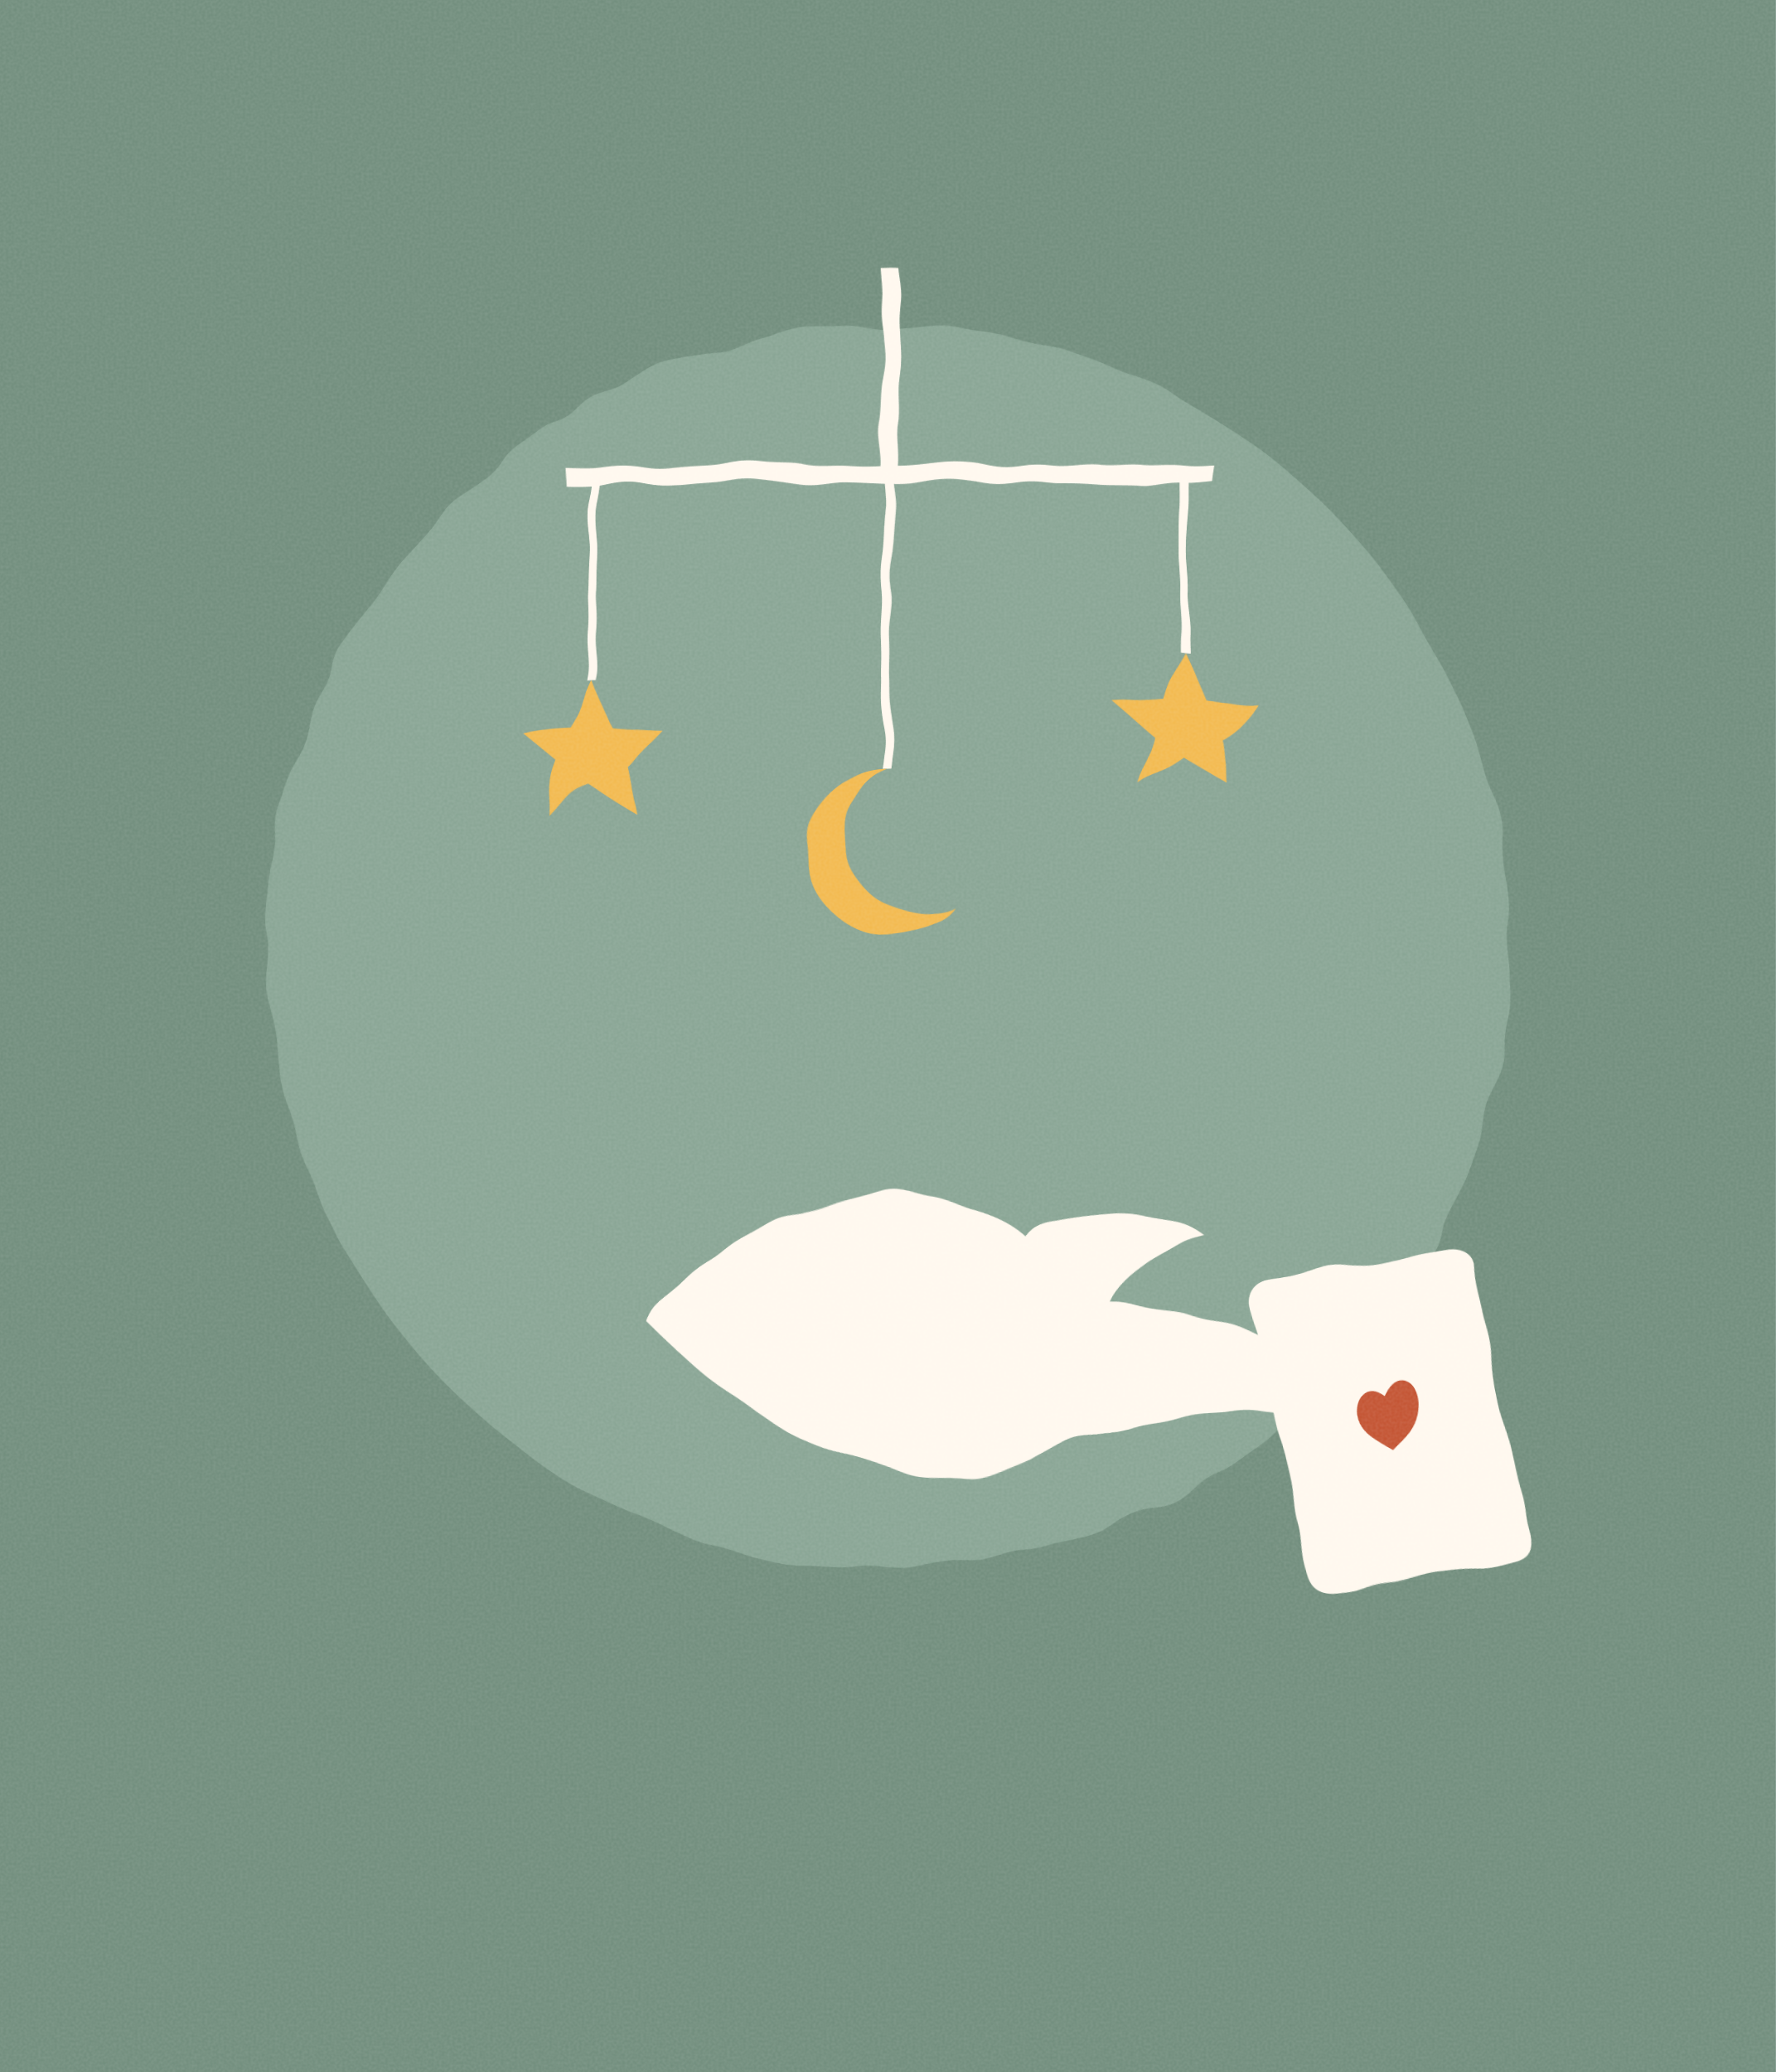
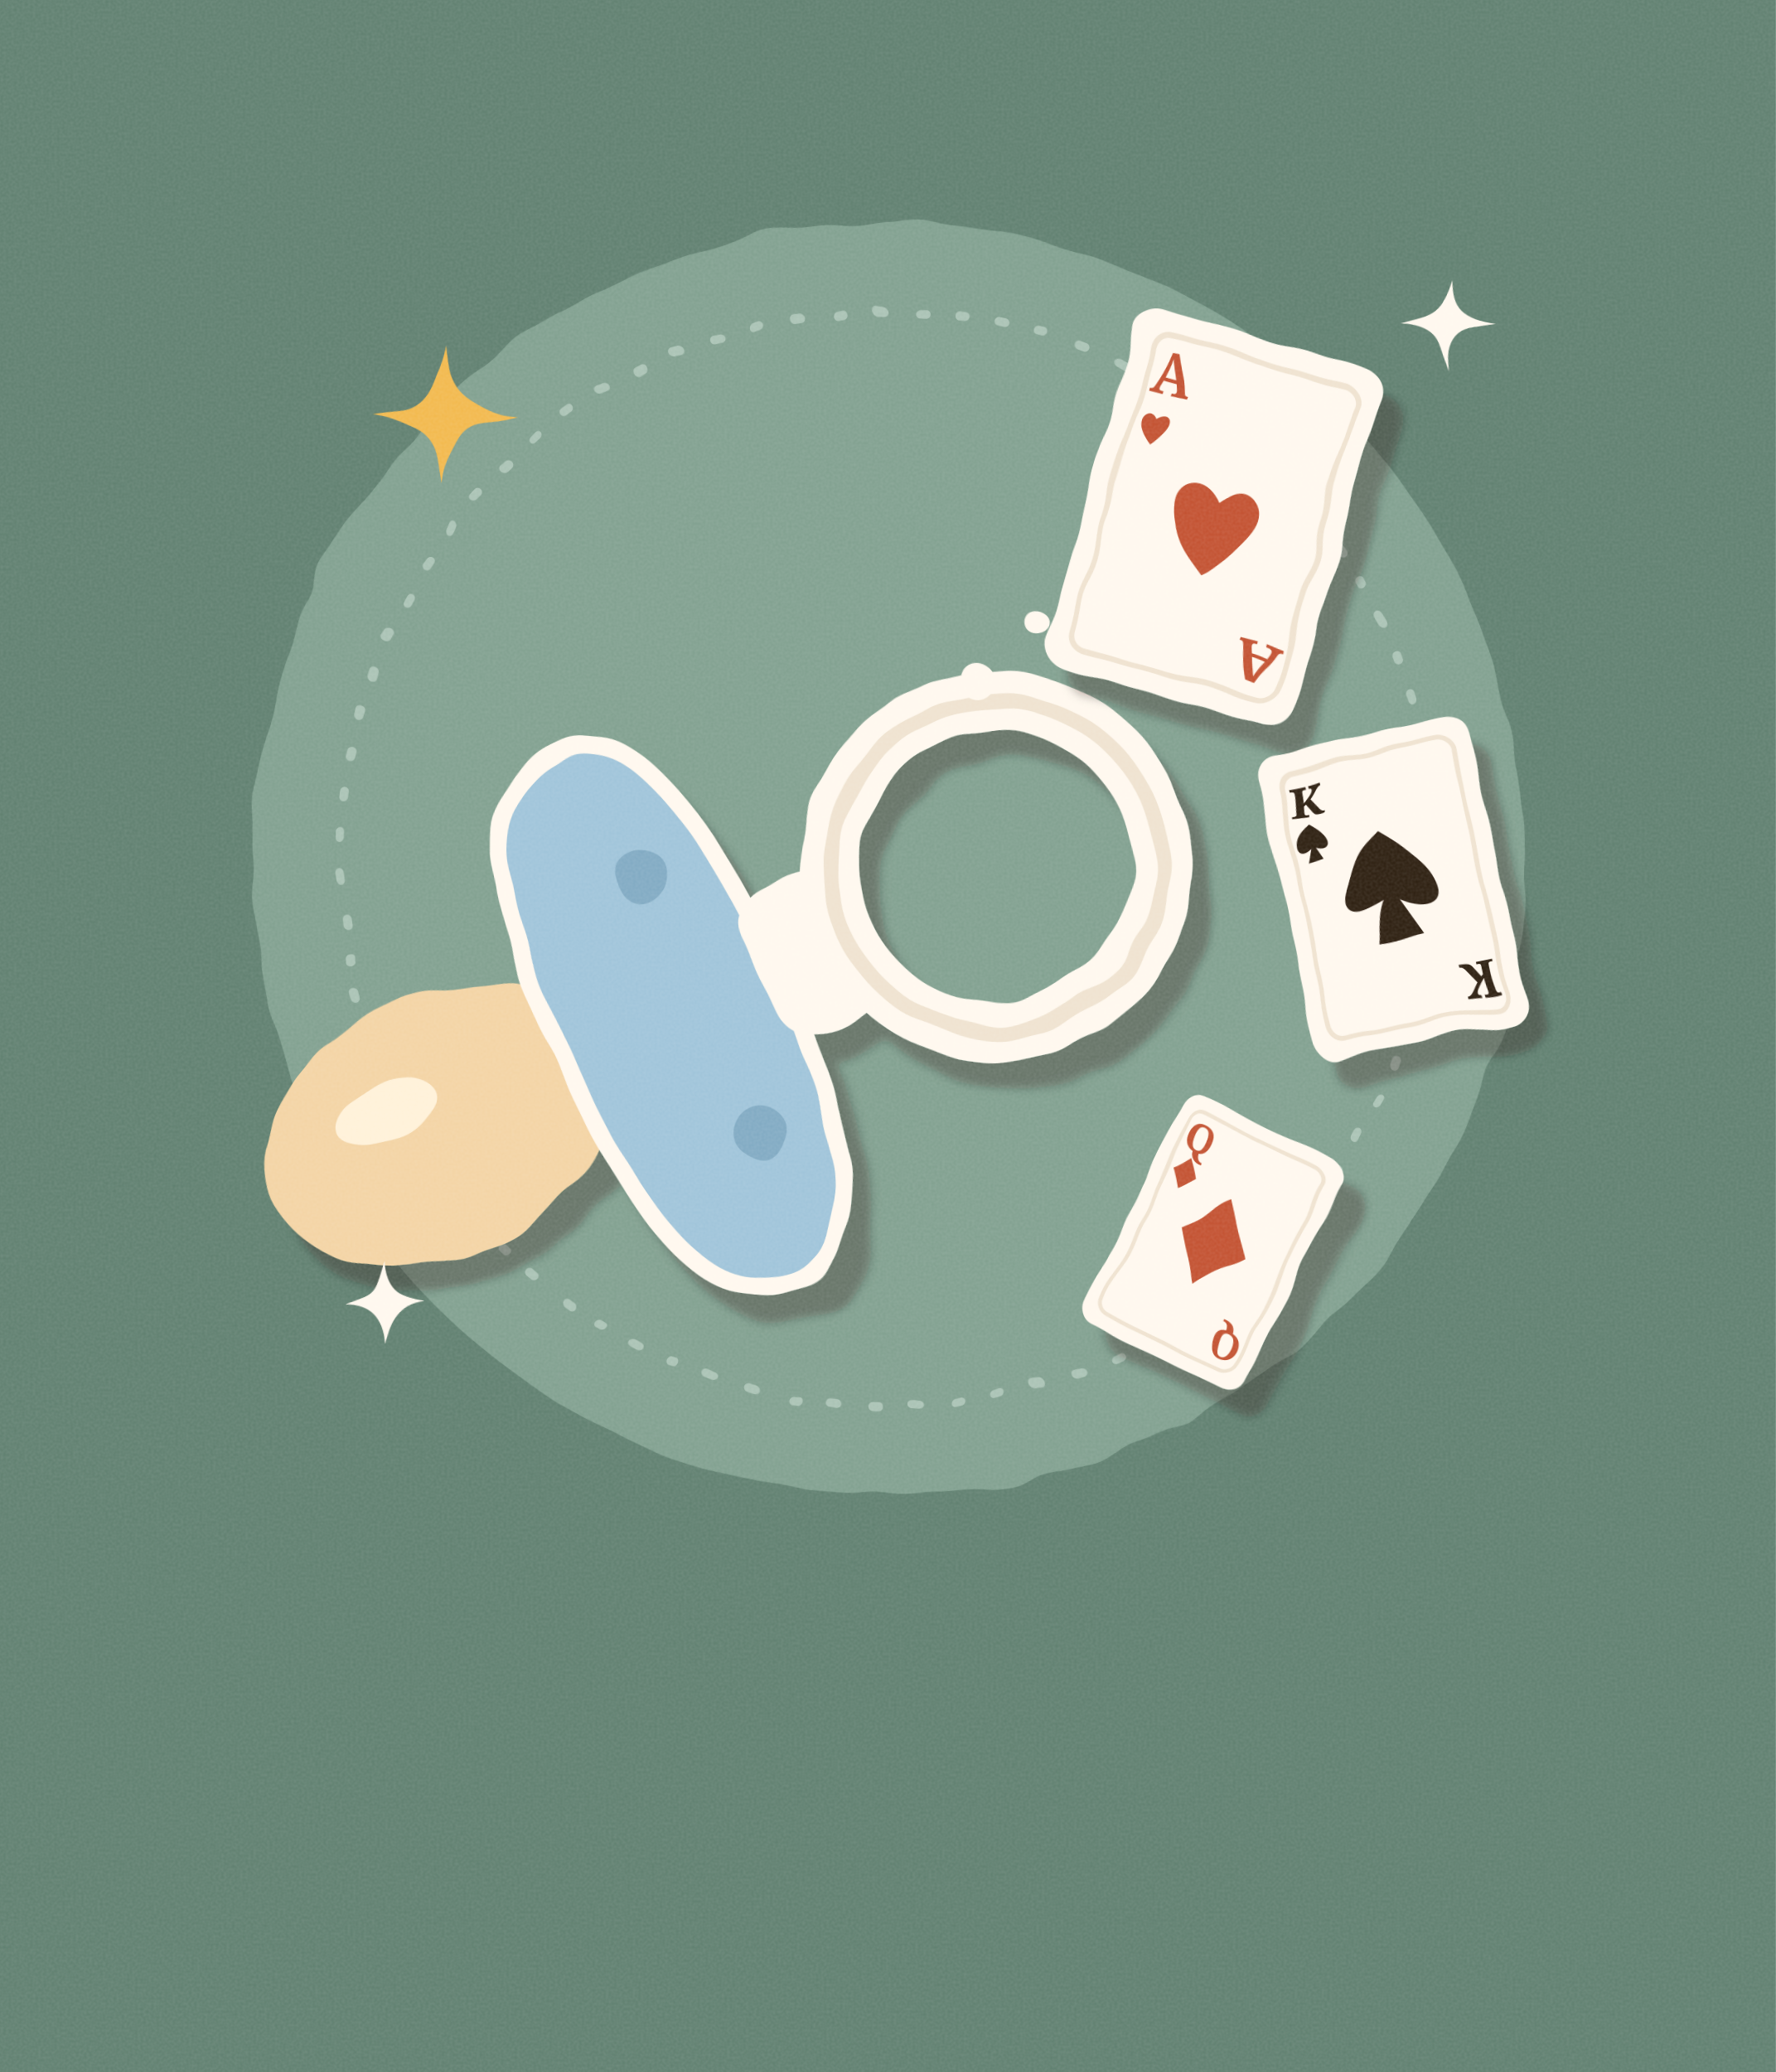
<svg xmlns="http://www.w3.org/2000/svg" viewBox="0 0 600 700">
  <defs>
-     <filter id="r">
-       <feTurbulence type="fractalNoise" baseFrequency=".035" numOctaves="2" seed="4" />
-       <feDisplacementMap in="SourceGraphic" scale="7" />
+     <filter id="r" x="-10%" y="-10%" width="120%" height="120%">
+       <feTurbulence type="fractalNoise" baseFrequency=".04" numOctaves="2" seed="1" />
+       <feDisplacementMap in="SourceGraphic" scale="5" />
+     </filter>
+     <filter id="sh" x="-20%" y="-20%" width="140%" height="140%">
+       <feDropShadow dx="7" dy="9" stdDeviation="1.5" flood-color="#1a0d05" flood-opacity=".28" />
    </filter>
    <filter id="t">
      <feTurbulence type="fractalNoise" baseFrequency="1.1" numOctaves="1" seed="2" />
-       <feColorMatrix values="0 0 0 0 1 0 0 0 0 1 0 0 0 0 1 0 0 0 .13 0" />
+       <feColorMatrix values="0 0 0 0 1 0 0 0 0 1 0 0 0 0 1 0 0 0 .12 0" />
      <feComposite in2="SourceGraphic" operator="in" />
    </filter>
+     <pattern id="dots" width="14" height="14" patternUnits="userSpaceOnUse">
+       <circle cx="3" cy="3" r="1.6" fill="#E9DCC9" />
+     </pattern>
+     <pattern id="stripes" width="18" height="18" patternUnits="userSpaceOnUse" patternTransform="rotate(35)">
+       <rect width="9" height="18" fill="#F6C9BB" />
+     </pattern>
  </defs>
-   <rect width="600" height="700" fill="#6E8B7A" />
+   <rect width="600" height="700" fill="#5E7E6E" />
  <g filter="url(#r)">
-     <circle cx="300" cy="320" r="210" fill="#86A392" />
-     <path d="M300 90 L300 160 M190 160 L410 160" stroke="#FFF8EE" stroke-width="6" />
-     <path d="M200 160 L200 230 M300 160 L300 260 M400 160 L400 220" stroke="#FFF8EE" stroke-width="3" />
-     <g fill="#F2B84B">
-       <path d="M200 230 l7 16 17 1 -13 11 4 17 -15 -9 -15 9 4 -17 -13 -11 17 -1z" />
-       <path d="M400 220 l7 16 17 1 -13 11 4 17 -15 -9 -15 9 4 -17 -13 -11 17 -1z" />
-     </g>
-     <path d="M300 260 a28 28 0 1 0 22 46 a22 22 0 1 1 -22 -46z" fill="#F2B84B" />
-     <g transform="translate(220 400) scale(1.6)" fill="#FFF8EE">
-       <path d="M0 30 C 20 0, 60 -6, 80 12 C 92 4, 108 4, 116 10 C 104 14, 100 20, 98 26 C 120 26, 140 34, 150 50 C 120 46, 96 50, 80 58 C 60 66, 30 60, 0 30 Z" />
-     </g>
-     <g transform="translate(470 480) rotate(-12)">
-       <rect x="-38" y="-54" width="76" height="108" rx="8" fill="#FFF8EE" />
-       <g>
-         <path d="M0 -8 c-9 -10 -20 4 0 20 c20 -16 9 -30 0 -20z" fill="#C2502E" />
+     <circle cx="300" cy="290" r="215" fill="#7F9F8E" />
+     <circle cx="300" cy="290" r="185" fill="none" stroke="#A9C2B4" stroke-width="3" stroke-dasharray="2 12" stroke-linecap="round" />
+     <g filter="url(#sh)">
+       <g transform="translate(235 340) rotate(-25)">
+         <ellipse cx="-95" cy="0" rx="62" ry="44" fill="#F3D3A3" />
+         <ellipse cx="-110" cy="-12" rx="18" ry="10" fill="#FFF1D8" />
+         <rect x="-50" y="-20" width="40" height="40" rx="10" fill="#F3D3A3" />
+         <path d="M-20 -95 q50 -20 50 95 q0 115 -50 95 q-28 -10 -28 -95 q0 -85 28 -95z" fill="#9EC3D9" stroke="#FFF8EE" stroke-width="6" />
+         <circle cx="2" cy="-48" r="9" fill="#7FA9C2" />
+         <circle cx="2" cy="48" r="9" fill="#7FA9C2" />
+         <rect x="24" y="-26" width="40" height="52" rx="12" fill="#FFF8EE" />
+         <circle cx="112" cy="0" r="56" fill="none" stroke="#FFF8EE" stroke-width="20" />
+         <circle cx="112" cy="0" r="56" fill="none" stroke="#EFE2CF" stroke-width="5" />
      </g>
    </g>
+     <g filter="url(#sh)">
+       <g transform="translate(410 175) rotate(16) scale(0.95)">
+         <rect x="-46" y="-66" width="92" height="132" rx="9" fill="#FFF8EE" />
+         <rect x="-38" y="-58" width="76" height="116" rx="6" fill="none" stroke="#EFE2CF" stroke-width="2" />
+         <path d="M0 -6 c-12 -14 -28 4 0 26 c28 -22 12 -40 0 -26z" fill="#C2502E" />
+         <text x="-36" y="-38" font-family="Georgia" font-weight="700" font-size="20" fill="#C2502E">A</text>
+         <g transform="translate(-29 -26)">
+           <path d="M0 -6 c-12 -14 -28 4 0 26 c28 -22 12 -40 0 -26z" transform="scale(.35)" fill="#C2502E" />
+         </g>
+         <g transform="rotate(180)">
+           <text x="-36" y="-38" font-family="Georgia" font-weight="700" font-size="20" fill="#C2502E">A</text>
+         </g>
+       </g>
+     </g>
+     <g filter="url(#sh)">
+       <g transform="translate(470 300) rotate(-12) scale(0.8)">
+         <rect x="-46" y="-66" width="92" height="132" rx="9" fill="#FFF8EE" />
+         <rect x="-38" y="-58" width="76" height="116" rx="6" fill="none" stroke="#EFE2CF" stroke-width="2" />
+         <path d="M0 -24 c-30 26 -20 40 -3 30 l-7 16 h20 l-7 -16 c17 10 27 -4 -3 -30z" fill="#2B1A0E" />
+         <text x="-36" y="-38" font-family="Georgia" font-weight="700" font-size="20" fill="#2B1A0E">K</text>
+         <g transform="translate(-29 -26)">
+           <path d="M0 -24 c-30 26 -20 40 -3 30 l-7 16 h20 l-7 -16 c17 10 27 -4 -3 -30z" transform="scale(.35)" fill="#2B1A0E" />
+         </g>
+         <g transform="rotate(180)">
+           <text x="-36" y="-38" font-family="Georgia" font-weight="700" font-size="20" fill="#2B1A0E">K</text>
+         </g>
+       </g>
+     </g>
+     <g filter="url(#sh)">
+       <g transform="translate(410 420) rotate(26) scale(0.65)">
+         <rect x="-46" y="-66" width="92" height="132" rx="9" fill="#FFF8EE" />
+         <rect x="-38" y="-58" width="76" height="116" rx="6" fill="none" stroke="#EFE2CF" stroke-width="2" />
+         <path d="M0 -24 l18 24 -18 24 -18 -24z" fill="#C2502E" />
+         <text x="-36" y="-38" font-family="Georgia" font-weight="700" font-size="20" fill="#C2502E">Q</text>
+         <g transform="translate(-29 -26)">
+           <path d="M0 -24 l18 24 -18 24 -18 -24z" transform="scale(.35)" fill="#C2502E" />
+         </g>
+         <g transform="rotate(180)">
+           <text x="-36" y="-38" font-family="Georgia" font-weight="700" font-size="20" fill="#C2502E">Q</text>
+         </g>
+       </g>
+     </g>
+     <circle cx="330" cy="230" r="6" fill="#FFF8EE" />
+     <circle cx="350" cy="210" r="4" fill="#FFF8EE" />
+     <path transform="translate(150 140) scale(1.2)" d="M0 -20 C2 -6 6 -2 20 0 C6 2 2 6 0 20 C-2 6 -6 2 -20 0 C-6 -2 -2 -6 0 -20Z" fill="#F2B84B" />
+     <path transform="translate(490 110) scale(0.8)" d="M0 -20 C2 -6 6 -2 20 0 C6 2 2 6 0 20 C-2 6 -6 2 -20 0 C-6 -2 -2 -6 0 -20Z" fill="#FFF8EE" />
+     <path transform="translate(130 440) scale(0.7)" d="M0 -20 C2 -6 6 -2 20 0 C6 2 2 6 0 20 C-2 6 -6 2 -20 0 C-6 -2 -2 -6 0 -20Z" fill="#FFF8EE" />
  </g>
  <rect width="600" height="700" filter="url(#t)" />
</svg>
